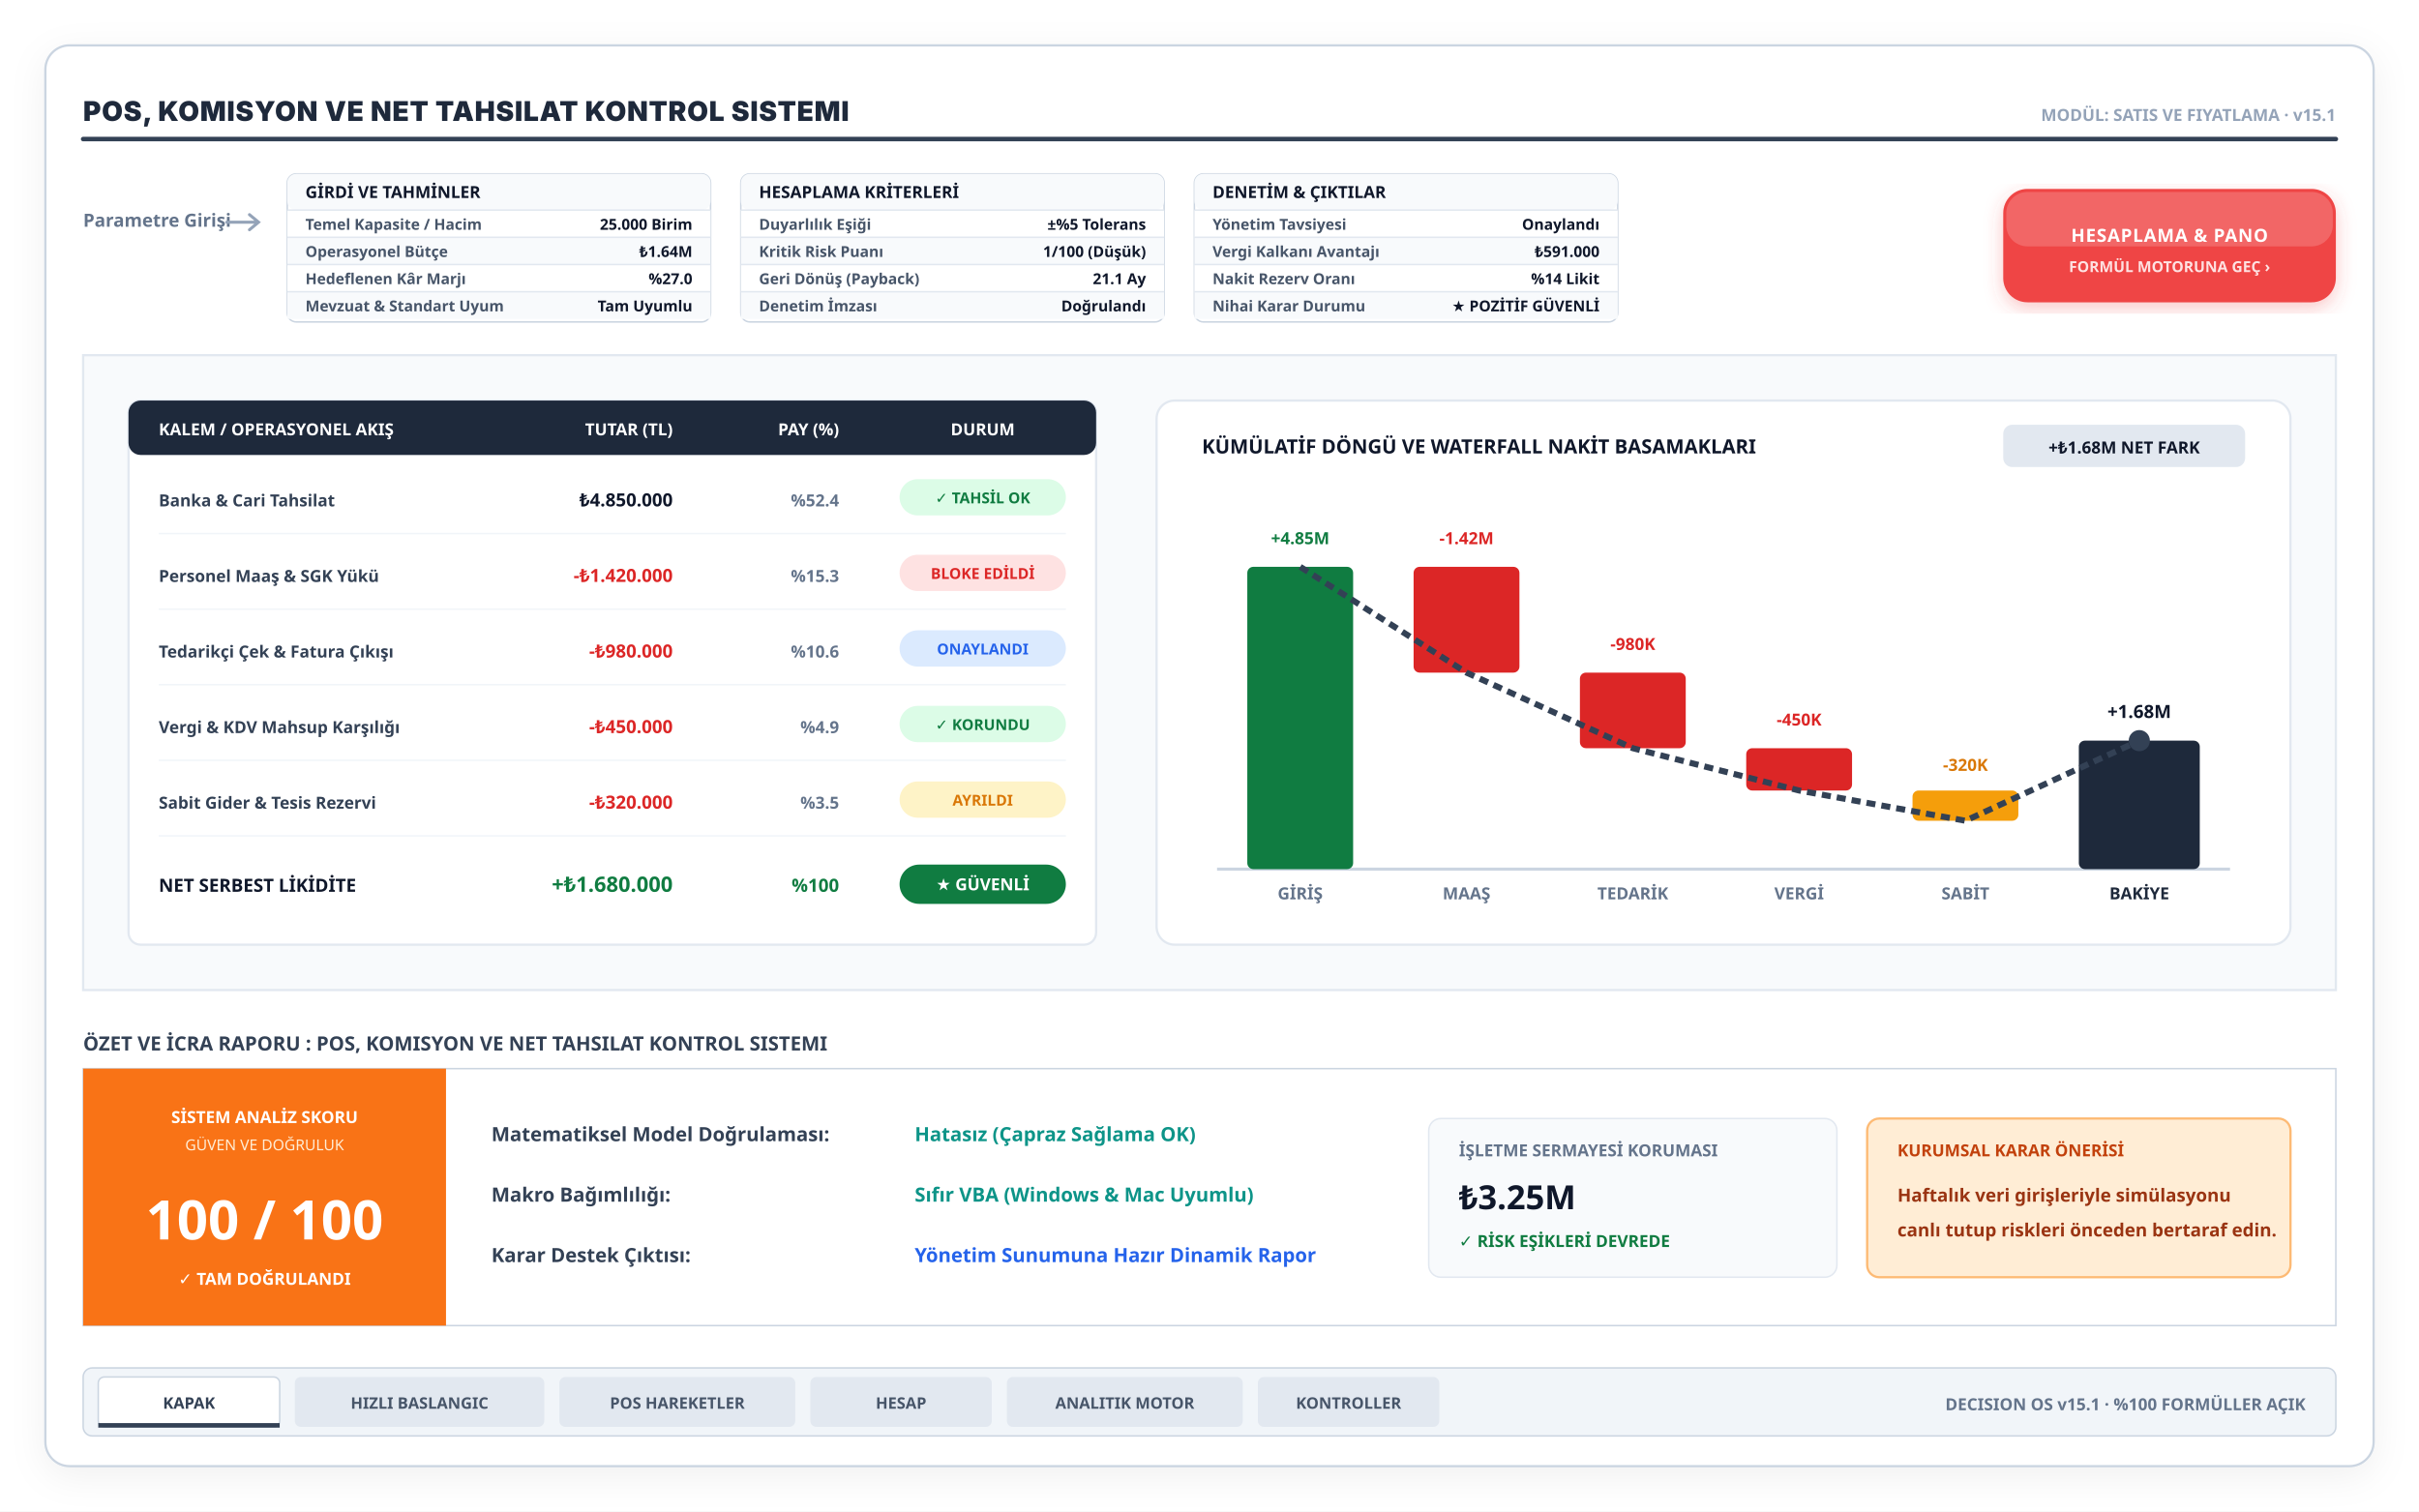
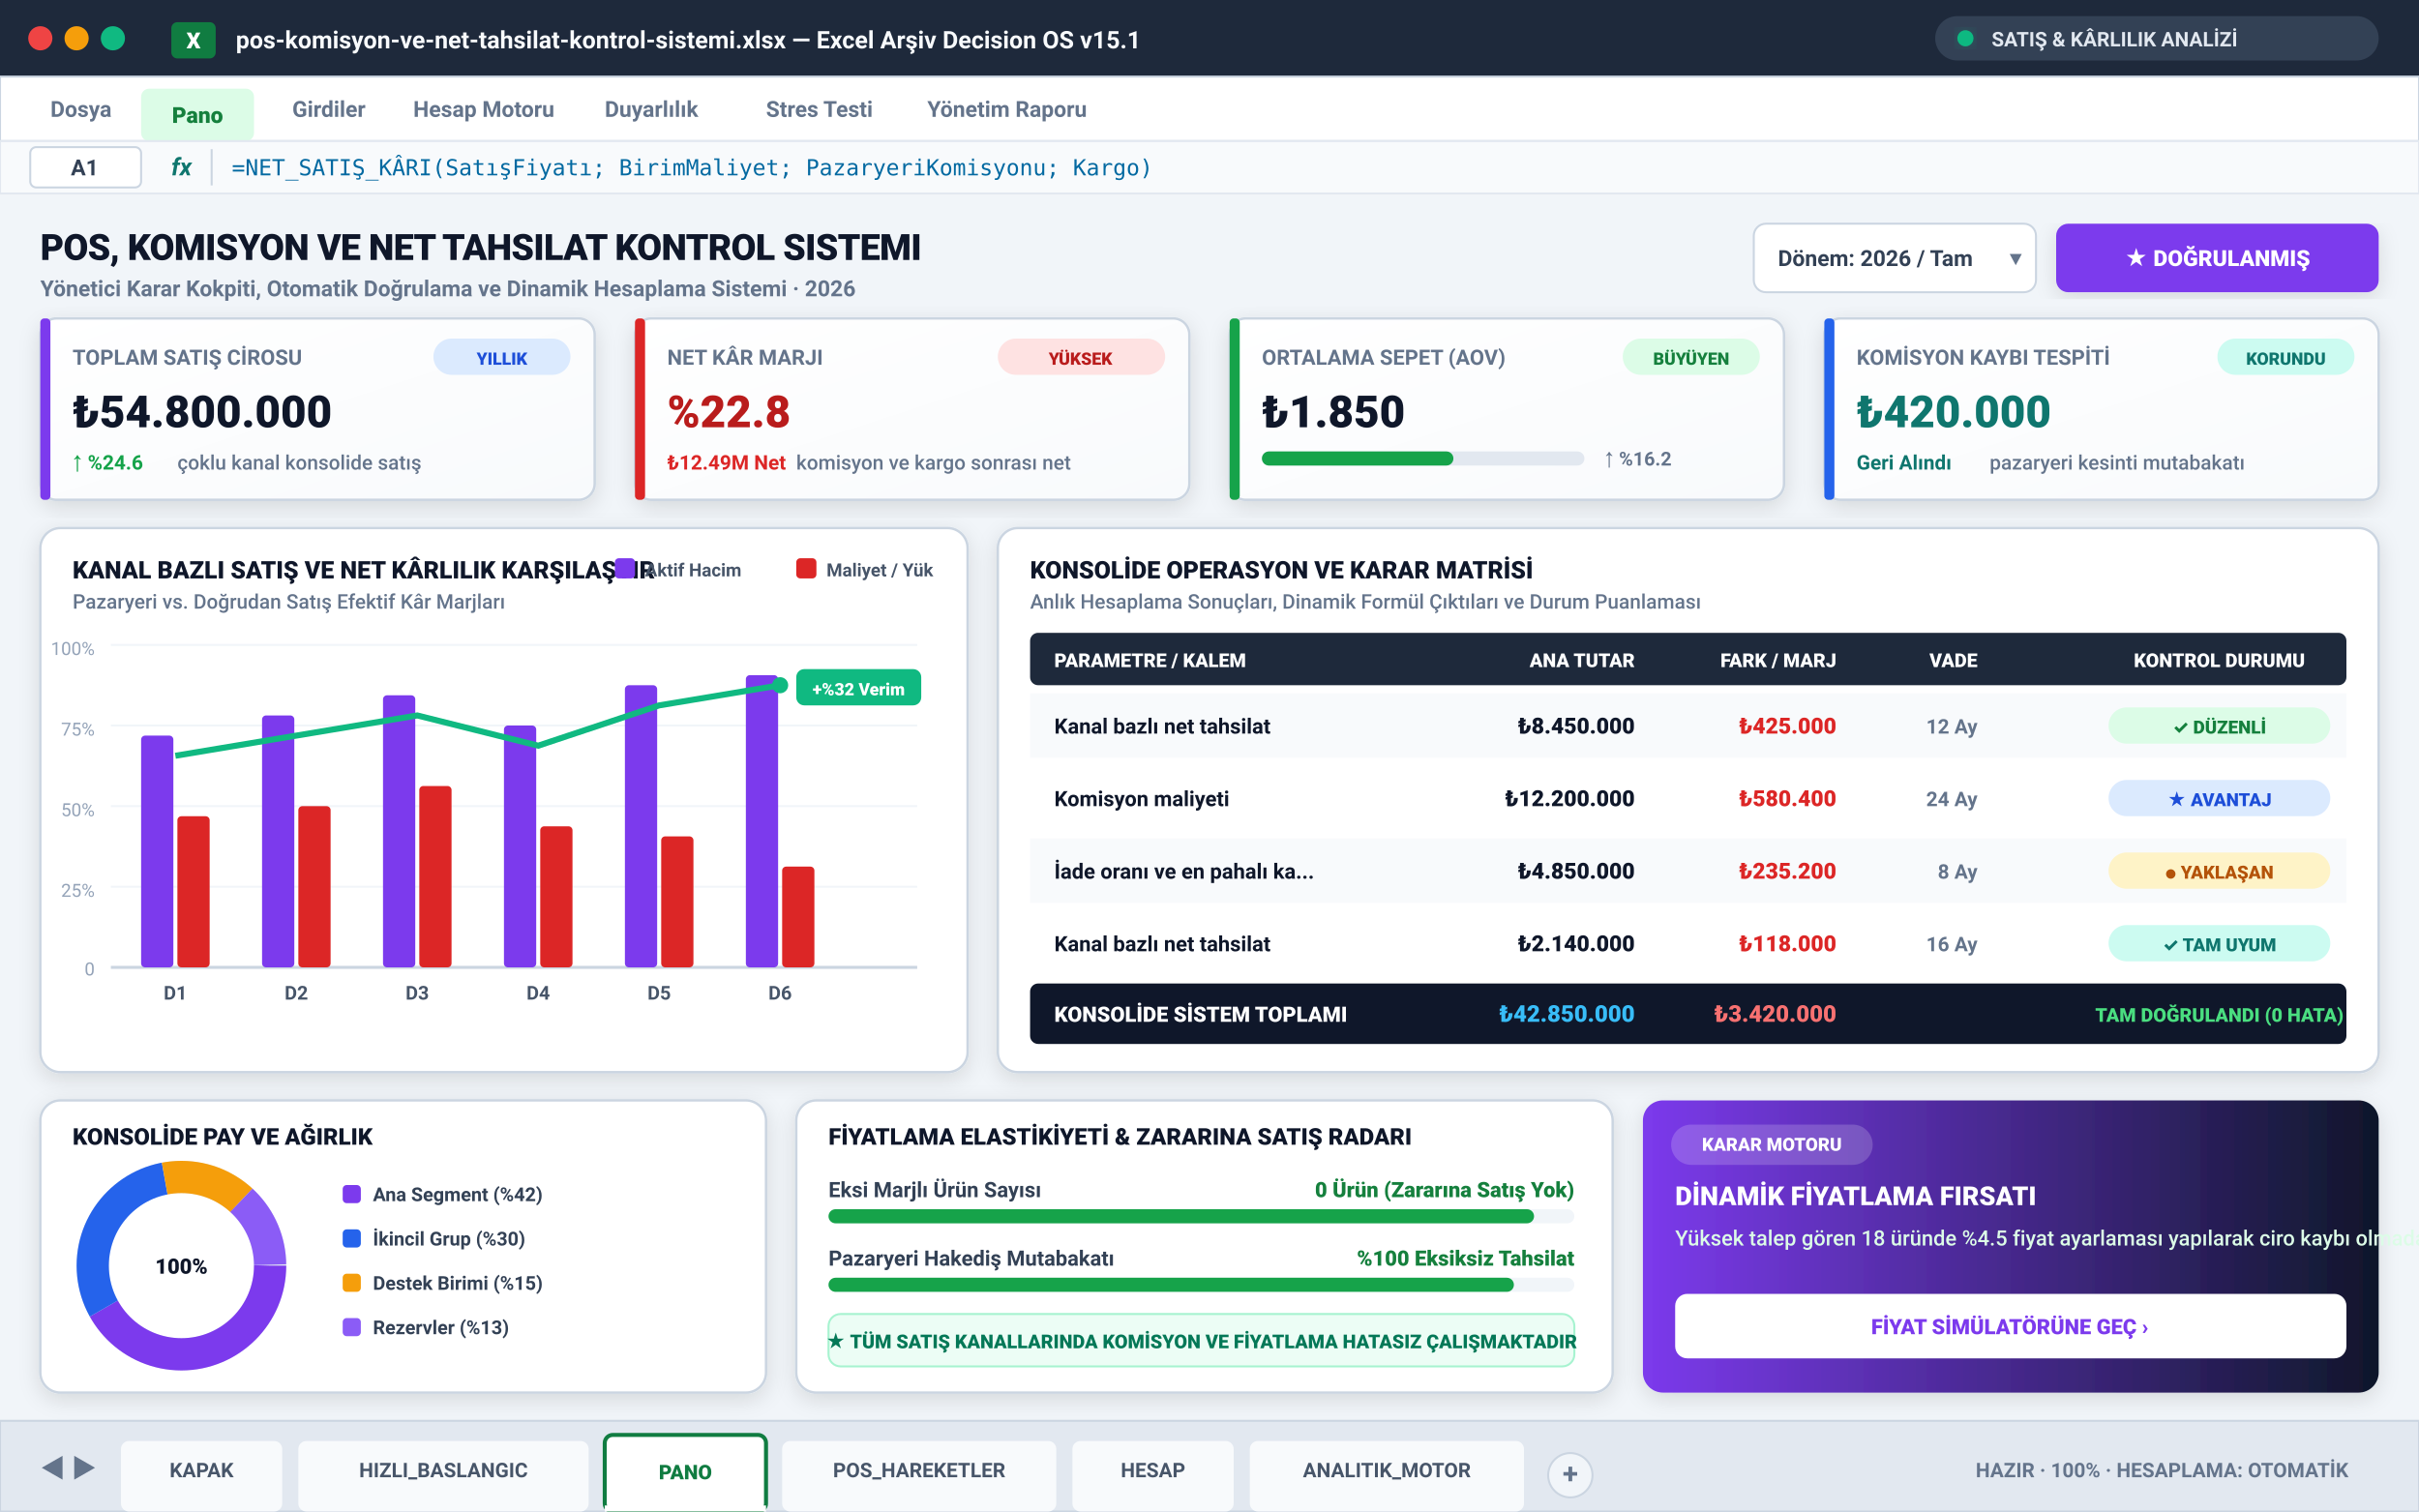
- <svg xmlns="http://www.w3.org/2000/svg" viewBox="0 0 1600 1000" width="100%" height="100%">
+ <svg xmlns="http://www.w3.org/2000/svg" viewBox="0 0 1200 750" width="1200" height="750" style="background:#0f172a; font-family:-apple-system,BlinkMacSystemFont,'Segoe UI',Roboto,Helvetica,Arial,sans-serif;">
  <defs>
-     <filter id="cardShadow" x="-5%" y="-5%" width="110%" height="110%">
-       <feDropShadow dx="0" dy="6" stdDeviation="12" flood-color="#0f172a" flood-opacity="0.06" />
+     <filter id="dropShadow" x="-10%" y="-10%" width="120%" height="120%">
+       <feDropShadow dx="0" dy="3" stdDeviation="5" flood-color="#000000" flood-opacity="0.12" />
    </filter>
-     <filter id="btnShadow" x="-10%" y="-10%" width="120%" height="120%">
-       <feDropShadow dx="0" dy="4" stdDeviation="6" flood-color="#ef4444" flood-opacity="0.3" />
+     <filter id="glowGreen" x="-20%" y="-20%" width="140%" height="140%">
+       <feDropShadow dx="0" dy="0" stdDeviation="4" flood-color="#10b981" flood-opacity="0.4" />
    </filter>
+     <linearGradient id="cardGrad1" x1="0" y1="0" x2="1" y2="1">
+       <stop offset="0%" stop-color="#ffffff" />
+       <stop offset="100%" stop-color="#f8fafc" />
+     </linearGradient>
+     <linearGradient id="heroRibbon" x1="0" y1="0" x2="1" y2="0">
+       <stop offset="0%" stop-color="#7c3aed" />
+       <stop offset="100%" stop-color="#0f172a" />
+     </linearGradient>
  </defs>
-   <rect width="1600" height="1000" fill="#ffffff" />
-   <rect x="30" y="30" width="1540" height="940" rx="16" fill="#ffffff" stroke="#cbd5e1" stroke-width="1.5" filter="url(#cardShadow)" />
-   <g transform="translate(55, 60)">
-     <text x="0" y="20" font-family="system-ui, -apple-system, sans-serif" font-size="18" font-weight="900" fill="#1e293b" letter-spacing="0.5">POS, KOMISYON VE NET TAHSILAT KONTROL SISTEMI</text>
-     <text x="1490" y="20" font-family="system-ui" font-size="11" font-weight="700" fill="#94a3b8" text-anchor="end">MODÜL: SATIS VE FIYATLAMA · v15.1</text>
-     <line x1="0" y1="32" x2="1490" y2="32" stroke="#334155" stroke-width="3" stroke-linecap="round" />
-   </g>
-   <g transform="translate(55, 115)">
-     <text x="0" y="35" font-family="system-ui, sans-serif" font-size="12" font-weight="700" fill="#64748b">Parametre Girişi</text>
-     <path d="M 95 32 L 115 32 M 110 27 L 116 32 L 110 37" stroke="#94a3b8" stroke-width="2" fill="none" stroke-linecap="round" />
-     <g transform="translate(135, 0)">
-       <rect width="280" height="98" rx="6" fill="#ffffff" stroke="#cbd5e1" stroke-width="1" />
-       <rect width="280" height="24" rx="6" fill="#f8fafc" />
-       <text x="12" y="16" font-family="system-ui" font-size="11" font-weight="800" fill="#0f172a">GİRDİ VE TAHMİNLER</text>
-       <rect x="0" y="24" width="280" height="18" fill="#ffffff" />
-       <line x1="0" y1="24" x2="280" y2="24" stroke="#e2e8f0" stroke-width="1" />
-       <text x="12" y="37" font-family="system-ui" font-size="10" font-weight="600" fill="#475569">Temel Kapasite / Hacim</text>
-       <text x="268" y="37" font-family="system-ui" font-size="10" font-weight="700" fill="#0f172a" text-anchor="end">25.000 Birim</text>
-       <rect x="0" y="42" width="280" height="18" fill="#f8fafc" />
-       <line x1="0" y1="42" x2="280" y2="42" stroke="#e2e8f0" stroke-width="1" />
-       <text x="12" y="55" font-family="system-ui" font-size="10" font-weight="600" fill="#475569">Operasyonel Bütçe</text>
-       <text x="268" y="55" font-family="system-ui" font-size="10" font-weight="700" fill="#0f172a" text-anchor="end">₺1.64M</text>
-       <rect x="0" y="60" width="280" height="18" fill="#ffffff" />
-       <line x1="0" y1="60" x2="280" y2="60" stroke="#e2e8f0" stroke-width="1" />
-       <text x="12" y="73" font-family="system-ui" font-size="10" font-weight="600" fill="#475569">Hedeflenen Kâr Marjı</text>
-       <text x="268" y="73" font-family="system-ui" font-size="10" font-weight="700" fill="#0f172a" text-anchor="end">%27.0</text>
-       <rect x="0" y="78" width="280" height="18" fill="#f8fafc" />
-       <line x1="0" y1="78" x2="280" y2="78" stroke="#e2e8f0" stroke-width="1" />
-       <text x="12" y="91" font-family="system-ui" font-size="10" font-weight="600" fill="#475569">Mevzuat &amp; Standart Uyum</text>
-       <text x="268" y="91" font-family="system-ui" font-size="10" font-weight="700" fill="#0f172a" text-anchor="end">Tam Uyumlu</text>
-     </g>
-     <g transform="translate(435, 0)">
-       <rect width="280" height="98" rx="6" fill="#ffffff" stroke="#cbd5e1" stroke-width="1" />
-       <rect width="280" height="24" rx="6" fill="#f8fafc" />
-       <text x="12" y="16" font-family="system-ui" font-size="11" font-weight="800" fill="#0f172a">HESAPLAMA KRİTERLERİ</text>
-       <rect x="0" y="24" width="280" height="18" fill="#ffffff" />
-       <line x1="0" y1="24" x2="280" y2="24" stroke="#e2e8f0" stroke-width="1" />
-       <text x="12" y="37" font-family="system-ui" font-size="10" font-weight="600" fill="#475569">Duyarlılık Eşiği</text>
-       <text x="268" y="37" font-family="system-ui" font-size="10" font-weight="700" fill="#0f172a" text-anchor="end">±%5 Tolerans</text>
-       <rect x="0" y="42" width="280" height="18" fill="#f8fafc" />
-       <line x1="0" y1="42" x2="280" y2="42" stroke="#e2e8f0" stroke-width="1" />
-       <text x="12" y="55" font-family="system-ui" font-size="10" font-weight="600" fill="#475569">Kritik Risk Puanı</text>
-       <text x="268" y="55" font-family="system-ui" font-size="10" font-weight="700" fill="#0f172a" text-anchor="end">1/100 (Düşük)</text>
-       <rect x="0" y="60" width="280" height="18" fill="#ffffff" />
-       <line x1="0" y1="60" x2="280" y2="60" stroke="#e2e8f0" stroke-width="1" />
-       <text x="12" y="73" font-family="system-ui" font-size="10" font-weight="600" fill="#475569">Geri Dönüş (Payback)</text>
-       <text x="268" y="73" font-family="system-ui" font-size="10" font-weight="700" fill="#0f172a" text-anchor="end">21.1 Ay</text>
-       <rect x="0" y="78" width="280" height="18" fill="#f8fafc" />
-       <line x1="0" y1="78" x2="280" y2="78" stroke="#e2e8f0" stroke-width="1" />
-       <text x="12" y="91" font-family="system-ui" font-size="10" font-weight="600" fill="#475569">Denetim İmzası</text>
-       <text x="268" y="91" font-family="system-ui" font-size="10" font-weight="700" fill="#0f172a" text-anchor="end">Doğrulandı</text>
-     </g>
-     <g transform="translate(735, 0)">
-       <rect width="280" height="98" rx="6" fill="#ffffff" stroke="#cbd5e1" stroke-width="1" />
-       <rect width="280" height="24" rx="6" fill="#f8fafc" />
-       <text x="12" y="16" font-family="system-ui" font-size="11" font-weight="800" fill="#0f172a">DENETİM &amp; ÇIKTILAR</text>
-       <rect x="0" y="24" width="280" height="18" fill="#ffffff" />
-       <line x1="0" y1="24" x2="280" y2="24" stroke="#e2e8f0" stroke-width="1" />
-       <text x="12" y="37" font-family="system-ui" font-size="10" font-weight="600" fill="#475569">Yönetim Tavsiyesi</text>
-       <text x="268" y="37" font-family="system-ui" font-size="10" font-weight="700" fill="#0f172a" text-anchor="end">Onaylandı</text>
-       <rect x="0" y="42" width="280" height="18" fill="#f8fafc" />
-       <line x1="0" y1="42" x2="280" y2="42" stroke="#e2e8f0" stroke-width="1" />
-       <text x="12" y="55" font-family="system-ui" font-size="10" font-weight="600" fill="#475569">Vergi Kalkanı Avantajı</text>
-       <text x="268" y="55" font-family="system-ui" font-size="10" font-weight="700" fill="#0f172a" text-anchor="end">₺591.000</text>
-       <rect x="0" y="60" width="280" height="18" fill="#ffffff" />
-       <line x1="0" y1="60" x2="280" y2="60" stroke="#e2e8f0" stroke-width="1" />
-       <text x="12" y="73" font-family="system-ui" font-size="10" font-weight="600" fill="#475569">Nakit Rezerv Oranı</text>
-       <text x="268" y="73" font-family="system-ui" font-size="10" font-weight="700" fill="#0f172a" text-anchor="end">%14 Likit</text>
-       <rect x="0" y="78" width="280" height="18" fill="#f8fafc" />
-       <line x1="0" y1="78" x2="280" y2="78" stroke="#e2e8f0" stroke-width="1" />
-       <text x="12" y="91" font-family="system-ui" font-size="10" font-weight="600" fill="#475569">Nihai Karar Durumu</text>
-       <text x="268" y="91" font-family="system-ui" font-size="10" font-weight="700" fill="#0f172a" text-anchor="end">★ POZİTİF GÜVENLİ</text>
-     </g>
-     <g transform="translate(1270, 10)" filter="url(#btnShadow)">
-       <rect width="220" height="75" rx="16" fill="#ef4444" />
-       <rect x="2" y="2" width="216" height="36" rx="14" fill="#ffffff" fill-opacity="0.18" />
-       <text x="110" y="35" font-family="system-ui, sans-serif" font-size="12" font-weight="900" fill="#ffffff" text-anchor="middle" letter-spacing="0.5">HESAPLAMA &amp; PANO</text>
-       <text x="110" y="55" font-family="system-ui, sans-serif" font-size="10" font-weight="700" fill="#fee2e2" text-anchor="middle">FORMÜL MOTORUNA GEÇ ›</text>
-     </g>
-   </g>
-   <g transform="translate(55, 235)">
-     <rect width="1490" height="420" fill="#f8fafc" stroke="#e2e8f0" stroke-width="1.5" />
-     <g transform="translate(30, 30)">
-       <rect width="640" height="360" rx="8" fill="#ffffff" stroke="#e2e8f0" stroke-width="1.5" />
-       <rect width="640" height="36" rx="8" fill="#1e293b" />
-       <text x="20" y="23" font-family="system-ui" font-size="11" font-weight="800" fill="#ffffff">KALEM / OPERASYONEL AKIŞ</text>
-       <text x="360" y="23" font-family="system-ui" font-size="11" font-weight="800" fill="#ffffff" text-anchor="end">TUTAR (TL)</text>
-       <text x="470" y="23" font-family="system-ui" font-size="11" font-weight="800" fill="#ffffff" text-anchor="end">PAY (%)</text>
-       <text x="565" y="23" font-family="system-ui" font-size="11" font-weight="800" fill="#ffffff" text-anchor="middle">DURUM</text>
-       <text x="20" y="70" font-family="system-ui" font-size="11" font-weight="700" fill="#334155">Banka &amp; Cari Tahsilat</text>
-       <text x="360" y="70" font-family="system-ui" font-size="12" font-weight="800" fill="#0f172a" text-anchor="end">₺4.850.000</text>
-       <text x="470" y="70" font-family="system-ui" font-size="11" font-weight="600" fill="#64748b" text-anchor="end">%52.4</text>
-       <rect x="510" y="52" width="110" height="24" rx="12" fill="#dcfce7" />
-       <text x="565" y="68" font-family="system-ui" font-size="10" font-weight="800" fill="#107c41" text-anchor="middle">✓ TAHSİL OK</text>
-       <line x1="20" y1="88" x2="620" y2="88" stroke="#f1f5f9" stroke-width="1" />
-       <text x="20" y="120" font-family="system-ui" font-size="11" font-weight="700" fill="#334155">Personel Maaş &amp; SGK Yükü</text>
-       <text x="360" y="120" font-family="system-ui" font-size="12" font-weight="800" fill="#dc2626" text-anchor="end">-₺1.420.000</text>
-       <text x="470" y="120" font-family="system-ui" font-size="11" font-weight="600" fill="#64748b" text-anchor="end">%15.3</text>
-       <rect x="510" y="102" width="110" height="24" rx="12" fill="#fee2e2" />
-       <text x="565" y="118" font-family="system-ui" font-size="10" font-weight="800" fill="#dc2626" text-anchor="middle">BLOKE EDİLDİ</text>
-       <line x1="20" y1="138" x2="620" y2="138" stroke="#f1f5f9" stroke-width="1" />
-       <text x="20" y="170" font-family="system-ui" font-size="11" font-weight="700" fill="#334155">Tedarikçi Çek &amp; Fatura Çıkışı</text>
-       <text x="360" y="170" font-family="system-ui" font-size="12" font-weight="800" fill="#dc2626" text-anchor="end">-₺980.000</text>
-       <text x="470" y="170" font-family="system-ui" font-size="11" font-weight="600" fill="#64748b" text-anchor="end">%10.6</text>
-       <rect x="510" y="152" width="110" height="24" rx="12" fill="#dbeafe" />
-       <text x="565" y="168" font-family="system-ui" font-size="10" font-weight="800" fill="#2563eb" text-anchor="middle">ONAYLANDI</text>
-       <line x1="20" y1="188" x2="620" y2="188" stroke="#f1f5f9" stroke-width="1" />
-       <text x="20" y="220" font-family="system-ui" font-size="11" font-weight="700" fill="#334155">Vergi &amp; KDV Mahsup Karşılığı</text>
-       <text x="360" y="220" font-family="system-ui" font-size="12" font-weight="800" fill="#dc2626" text-anchor="end">-₺450.000</text>
-       <text x="470" y="220" font-family="system-ui" font-size="11" font-weight="600" fill="#64748b" text-anchor="end">%4.9</text>
-       <rect x="510" y="202" width="110" height="24" rx="12" fill="#dcfce7" />
-       <text x="565" y="218" font-family="system-ui" font-size="10" font-weight="800" fill="#107c41" text-anchor="middle">✓ KORUNDU</text>
-       <line x1="20" y1="238" x2="620" y2="238" stroke="#f1f5f9" stroke-width="1" />
-       <text x="20" y="270" font-family="system-ui" font-size="11" font-weight="700" fill="#334155">Sabit Gider &amp; Tesis Rezervi</text>
-       <text x="360" y="270" font-family="system-ui" font-size="12" font-weight="800" fill="#dc2626" text-anchor="end">-₺320.000</text>
-       <text x="470" y="270" font-family="system-ui" font-size="11" font-weight="600" fill="#64748b" text-anchor="end">%3.5</text>
-       <rect x="510" y="252" width="110" height="24" rx="12" fill="#fef3c7" />
-       <text x="565" y="268" font-family="system-ui" font-size="10" font-weight="800" fill="#d97706" text-anchor="middle">AYRILDI</text>
-       <line x1="20" y1="288" x2="620" y2="288" stroke="#f1f5f9" stroke-width="1" />
-       <text x="20" y="325" font-family="system-ui" font-size="12" font-weight="900" fill="#0f172a">NET SERBEST LİKİDİTE</text>
-       <text x="360" y="325" font-family="system-ui" font-size="14" font-weight="900" fill="#107c41" text-anchor="end">+₺1.680.000</text>
-       <text x="470" y="325" font-family="system-ui" font-size="12" font-weight="800" fill="#107c41" text-anchor="end">%100</text>
-       <rect x="510" y="307" width="110" height="26" rx="13" fill="#107c41" />
-       <text x="565" y="324" font-family="system-ui" font-size="11" font-weight="900" fill="#ffffff" text-anchor="middle">★ GÜVENLİ</text>
-     </g>
-     <g transform="translate(710, 30)">
-       <rect width="750" height="360" rx="12" fill="#ffffff" stroke="#e2e8f0" stroke-width="1.5" />
-       <text x="30" y="35" font-family="system-ui" font-size="13" font-weight="800" fill="#0f172a">KÜMÜLATİF DÖNGÜ VE WATERFALL NAKİT BASAMAKLARI</text>
-       <rect x="560" y="16" width="160" height="28" rx="6" fill="#e2e8f0" />
-       <text x="640" y="35" font-family="system-ui" font-size="11" font-weight="800" fill="#0f172a" text-anchor="middle">+₺1.68M NET FARK</text>
-       <line x1="40" y1="310" x2="710" y2="310" stroke="#cbd5e1" stroke-width="2" />
-       <rect x="60" y="110" width="70" height="200" rx="4" fill="#107c41" />
-       <text x="95" y="95" font-family="system-ui" font-size="11" font-weight="800" fill="#107c41" text-anchor="middle">+4.85M</text>
-       <text x="95" y="330" font-family="system-ui" font-size="11" font-weight="700" fill="#64748b" text-anchor="middle">GİRİŞ</text>
-       <rect x="170" y="110" width="70" height="70" rx="4" fill="#dc2626" />
-       <text x="205" y="95" font-family="system-ui" font-size="11" font-weight="800" fill="#dc2626" text-anchor="middle">-1.42M</text>
-       <text x="205" y="330" font-family="system-ui" font-size="11" font-weight="700" fill="#64748b" text-anchor="middle">MAAŞ</text>
-       <rect x="280" y="180" width="70" height="50" rx="4" fill="#dc2626" />
-       <text x="315" y="165" font-family="system-ui" font-size="11" font-weight="800" fill="#dc2626" text-anchor="middle">-980K</text>
-       <text x="315" y="330" font-family="system-ui" font-size="11" font-weight="700" fill="#64748b" text-anchor="middle">TEDARİK</text>
-       <rect x="390" y="230" width="70" height="28" rx="4" fill="#dc2626" />
-       <text x="425" y="215" font-family="system-ui" font-size="11" font-weight="800" fill="#dc2626" text-anchor="middle">-450K</text>
-       <text x="425" y="330" font-family="system-ui" font-size="11" font-weight="700" fill="#64748b" text-anchor="middle">VERGİ</text>
-       <rect x="500" y="258" width="70" height="20" rx="4" fill="#f59e0b" />
-       <text x="535" y="245" font-family="system-ui" font-size="11" font-weight="800" fill="#d97706" text-anchor="middle">-320K</text>
-       <text x="535" y="330" font-family="system-ui" font-size="11" font-weight="700" fill="#64748b" text-anchor="middle">SABİT</text>
-       <rect x="610" y="225" width="80" height="85" rx="4" fill="#1e293b" />
-       <text x="650" y="210" font-family="system-ui" font-size="12" font-weight="900" fill="#0f172a" text-anchor="middle">+1.68M</text>
-       <text x="650" y="330" font-family="system-ui" font-size="11" font-weight="800" fill="#1e293b" text-anchor="middle">BAKİYE</text>
-       <path d="M 95 110 L 205 180 L 315 230 L 425 258 L 535 278 L 650 225" fill="none" stroke="#334155" stroke-width="4" stroke-dasharray="6 4" />
-       <circle cx="650" cy="225" r="7" fill="#334155" />
-     </g>
-   </g>
-   <g transform="translate(55, 675)">
-     <text x="0" y="20" font-family="system-ui" font-size="13" font-weight="800" fill="#334155">ÖZET VE İCRA RAPORU : POS, KOMISYON VE NET TAHSILAT KONTROL SISTEMI</text>
-     <rect x="0" y="32" width="1490" height="170" fill="#ffffff" stroke="#cbd5e1" stroke-width="1" />
-     <rect x="0" y="32" width="240" height="170" fill="#f97316" />
-     <text x="120" y="68" font-family="system-ui" font-size="11" font-weight="800" fill="#ffffff" text-anchor="middle">SİSTEM ANALİZ SKORU</text>
-     <text x="120" y="86" font-family="system-ui" font-size="10" fill="#ffedd5" text-anchor="middle">GÜVEN VE DOĞRULUK</text>
-     <text x="120" y="145" font-family="system-ui" font-size="36" font-weight="900" fill="#ffffff" text-anchor="middle">100 / 100</text>
-     <text x="120" y="175" font-family="system-ui" font-size="11" font-weight="700" fill="#ffffff" text-anchor="middle">✓ TAM DOĞRULANDI</text>
-     <g transform="translate(270, 55)">
-       <text x="0" y="25" font-family="system-ui" font-size="13" font-weight="700" fill="#334155">Matematiksel Model Doğrulaması:</text>
-       <text x="280" y="25" font-family="system-ui" font-size="13" font-weight="800" fill="#0d9488">Hatasız (Çapraz Sağlama OK)</text>
-       <text x="0" y="65" font-family="system-ui" font-size="13" font-weight="700" fill="#334155">Makro Bağımlılığı:</text>
-       <text x="280" y="65" font-family="system-ui" font-size="13" font-weight="800" fill="#0d9488">Sıfır VBA (Windows &amp; Mac Uyumlu)</text>
-       <text x="0" y="105" font-family="system-ui" font-size="13" font-weight="700" fill="#334155">Karar Destek Çıktısı:</text>
-       <text x="280" y="105" font-family="system-ui" font-size="13" font-weight="800" fill="#2563eb">Yönetim Sunumuna Hazır Dinamik Rapor</text>
-       <rect x="620" y="10" width="270" height="105" rx="8" fill="#f8fafc" stroke="#e2e8f0" stroke-width="1" />
-       <text x="640" y="35" font-family="system-ui" font-size="11" font-weight="700" fill="#64748b">İŞLETME SERMAYESİ KORUMASI</text>
-       <text x="640" y="70" font-family="system-ui" font-size="22" font-weight="900" fill="#0f172a">₺3.25M</text>
-       <text x="640" y="95" font-family="system-ui" font-size="11" font-weight="800" fill="#107c41">✓ RİSK EŞİKLERİ DEVREDE</text>
-       <rect x="910" y="10" width="280" height="105" rx="8" fill="#ffedd5" stroke="#fdba74" stroke-width="1.5" />
-       <text x="930" y="35" font-family="system-ui" font-size="11" font-weight="800" fill="#c2410c">KURUMSAL KARAR ÖNERİSİ</text>
-       <text x="930" y="65" font-family="system-ui" font-size="12" font-weight="800" fill="#9a3412">Haftalık veri girişleriyle simülasyonu</text>
-       <text x="930" y="88" font-family="system-ui" font-size="12" font-weight="800" fill="#9a3412">canlı tutup riskleri önceden bertaraf edin.</text>
-     </g>
-   </g>
-   <g transform="translate(55, 905)">
-     <rect width="1490" height="45" rx="6" fill="#f1f5f9" stroke="#cbd5e1" stroke-width="1" />
-     <rect x="10" y="6" width="120" height="33" rx="4" fill="#ffffff" stroke="#cbd5e1" stroke-width="1" />
-     <line x1="10" y1="38" x2="130" y2="38" stroke="#334155" stroke-width="3" />
-     <text x="70" y="27" font-family="system-ui" font-size="10.5" font-weight="800" fill="#334155" text-anchor="middle">KAPAK</text>
-     <rect x="140" y="6" width="165" height="33" rx="4" fill="#e2e8f0" />
-     <text x="222.5" y="27" font-family="system-ui" font-size="10.5" font-weight="700" fill="#475569" text-anchor="middle">HIZLI BASLANGIC</text>
-     <rect x="315" y="6" width="156" height="33" rx="4" fill="#e2e8f0" />
-     <text x="393" y="27" font-family="system-ui" font-size="10.5" font-weight="700" fill="#475569" text-anchor="middle">POS HAREKETLER</text>
-     <rect x="481" y="6" width="120" height="33" rx="4" fill="#e2e8f0" />
-     <text x="541" y="27" font-family="system-ui" font-size="10.5" font-weight="700" fill="#475569" text-anchor="middle">HESAP</text>
-     <rect x="611" y="6" width="156" height="33" rx="4" fill="#e2e8f0" />
-     <text x="689" y="27" font-family="system-ui" font-size="10.5" font-weight="700" fill="#475569" text-anchor="middle">ANALITIK MOTOR</text>
-     <rect x="777" y="6" width="120" height="33" rx="4" fill="#e2e8f0" />
-     <text x="837" y="27" font-family="system-ui" font-size="10.5" font-weight="700" fill="#475569" text-anchor="middle">KONTROLLER</text>
-     <text x="1470" y="28" font-family="system-ui" font-size="11" font-weight="800" fill="#64748b" text-anchor="end">DECISION OS v15.1 · %100 FORMÜLLER AÇIK</text>
+   <rect width="1200" height="750" fill="#f1f5f9" />
+   <rect width="1200" height="38" fill="#1e293b" />
+   <circle cx="20" cy="19" r="6" fill="#ef4444" />
+   <circle cx="38" cy="19" r="6" fill="#f59e0b" />
+   <circle cx="56" cy="19" r="6" fill="#10b981" />
+   <g transform="translate(85, 11)">
+     <rect width="22" height="18" rx="3" fill="#107c41" />
+     <text x="11" y="13" font-size="11" font-weight="900" fill="#ffffff" text-anchor="middle">X</text>
+     <text x="32" y="13" font-size="12" font-weight="600" fill="#f8fafc">pos-komisyon-ve-net-tahsilat-kontrol-sistemi.xlsx — Excel Arşiv Decision OS v15.1</text>
+   </g>
+   <rect x="960" y="8" width="220" height="22" rx="11" fill="#334155" />
+   <circle cx="975" cy="19" r="4" fill="#10b981" filter="url(#glowGreen)" />
+   <text x="988" y="23" font-size="10" font-weight="700" fill="#e2e8f0">SATIŞ &amp; KÂRLILIK ANALİZİ</text>
+   <rect y="38" width="1200" height="32" fill="#ffffff" stroke="#cbd5e1" stroke-width="1" />
+   <text x="25" y="58" font-size="11" font-weight="600" fill="#64748b">Dosya</text>
+   <rect x="70" y="44" width="56" height="26" rx="4" fill="#dcfce7" />
+   <text x="98" y="61" font-size="11" font-weight="800" fill="#15803d" text-anchor="middle">Pano</text>
+   <text x="145" y="58" font-size="11" font-weight="600" fill="#64748b">Girdiler</text>
+   <text x="205" y="58" font-size="11" font-weight="600" fill="#64748b">Hesap Motoru</text>
+   <text x="300" y="58" font-size="11" font-weight="600" fill="#64748b">Duyarlılık</text>
+   <text x="380" y="58" font-size="11" font-weight="600" fill="#64748b">Stres Testi</text>
+   <text x="460" y="58" font-size="11" font-weight="600" fill="#64748b">Yönetim Raporu</text>
+   <rect y="70" width="1200" height="26" fill="#f8fafc" stroke="#e2e8f0" stroke-width="1" />
+   <rect x="15" y="73" width="55" height="20" rx="3" fill="#ffffff" stroke="#cbd5e1" stroke-width="1" />
+   <text x="42" y="87" font-size="11" font-weight="700" fill="#334155" text-anchor="middle">A1</text>
+   <text x="85" y="87" font-size="12" font-style="italic" font-weight="700" fill="#0f766e">fx</text>
+   <line x1="105" y1="74" x2="105" y2="92" stroke="#cbd5e1" stroke-width="1" />
+   <text x="115" y="87" font-size="11" font-family="'JetBrains Mono',monospace" fill="#0369a1">=NET_SATIŞ_KÂRI(SatışFiyatı; BirimMaliyet; PazaryeriKomisyonu; Kargo)</text>
+   <g transform="translate(20, 105)">
+     <text x="0" y="24" font-size="18" font-weight="900" fill="#0f172a" letter-spacing="-0.3">POS, KOMISYON VE NET TAHSILAT KONTROL SISTEMI</text>
+     <text x="0" y="42" font-size="11" font-weight="600" fill="#64748b">Yönetici Karar Kokpiti, Otomatik Doğrulama ve Dinamik Hesaplama Sistemi · 2026</text>
+     <rect x="850" y="6" width="140" height="34" rx="6" fill="#ffffff" stroke="#cbd5e1" stroke-width="1" />
+     <text x="862" y="27" font-size="11" font-weight="700" fill="#334155">Dönem: 2026 / Tam</text>
+     <text x="975" y="27" font-size="10" fill="#64748b">▼</text>
+     <rect x="1000" y="6" width="160" height="34" rx="6" fill="#7c3aed" filter="url(#dropShadow)" />
+     <text x="1080" y="27" font-size="11" font-weight="800" fill="#ffffff" text-anchor="middle">★ DOĞRULANMIŞ</text>
+   </g>
+   <g transform="translate(20, 158)">
+     <g transform="translate(0, 0)">
+       <rect width="275" height="90" rx="8" fill="url(#cardGrad1)" stroke="#cbd5e1" stroke-width="1.2" filter="url(#dropShadow)" />
+       <rect x="0" y="0" width="5" height="90" rx="2" fill="#7c3aed" />
+       <text x="16" y="23" font-size="10.5" font-weight="700" fill="#64748b">TOPLAM SATIŞ CİROSU</text>
+       <rect x="195" y="10" width="68" height="18" rx="9" fill="#dbeafe" />
+       <text x="229" y="23" font-size="8.5" font-weight="800" fill="#1d4ed8" text-anchor="middle">YILLIK</text>
+       <text x="16" y="54" font-size="22" font-weight="900" fill="#0f172a">₺54.800.000</text>
+       <text x="16" y="75" font-size="10" font-weight="700" fill="#16a34a">↑ %24.6</text>
+       <text x="68" y="75" font-size="10" font-weight="500" fill="#64748b">çoklu kanal konsolide satış</text>
+     </g>
+     <g transform="translate(295, 0)">
+       <rect width="275" height="90" rx="8" fill="url(#cardGrad1)" stroke="#cbd5e1" stroke-width="1.2" filter="url(#dropShadow)" />
+       <rect x="0" y="0" width="5" height="90" rx="2" fill="#dc2626" />
+       <text x="16" y="23" font-size="10.5" font-weight="700" fill="#64748b">NET KÂR MARJI</text>
+       <rect x="180" y="10" width="83" height="18" rx="9" fill="#fee2e2" />
+       <text x="221" y="23" font-size="8.5" font-weight="800" fill="#b91c1c" text-anchor="middle">YÜKSEK</text>
+       <text x="16" y="54" font-size="22" font-weight="900" fill="#b91c1c">%22.8</text>
+       <text x="16" y="75" font-size="10" font-weight="700" fill="#dc2626">₺12.49M Net</text>
+       <text x="80" y="75" font-size="10" font-weight="500" fill="#64748b">komisyon ve kargo sonrası net</text>
+     </g>
+     <g transform="translate(590, 0)">
+       <rect width="275" height="90" rx="8" fill="url(#cardGrad1)" stroke="#cbd5e1" stroke-width="1.2" filter="url(#dropShadow)" />
+       <rect x="0" y="0" width="5" height="90" rx="2" fill="#16a34a" />
+       <text x="16" y="23" font-size="10.5" font-weight="700" fill="#64748b">ORTALAMA SEPET (AOV)</text>
+       <rect x="195" y="10" width="68" height="18" rx="9" fill="#dcfce7" />
+       <text x="229" y="23" font-size="8.5" font-weight="800" fill="#15803d" text-anchor="middle">BÜYÜYEN</text>
+       <text x="16" y="54" font-size="22" font-weight="900" fill="#0f172a">₺1.850</text>
+       <rect x="16" y="66" width="160" height="7" rx="3.5" fill="#e2e8f0" />
+       <rect x="16" y="66" width="95" height="7" rx="3.5" fill="#16a34a" />
+       <text x="186" y="73" font-size="9.5" font-weight="700" fill="#64748b">↑ %16.2</text>
+     </g>
+     <g transform="translate(885, 0)">
+       <rect width="275" height="90" rx="8" fill="url(#cardGrad1)" stroke="#cbd5e1" stroke-width="1.2" filter="url(#dropShadow)" />
+       <rect x="0" y="0" width="5" height="90" rx="2" fill="#2563eb" />
+       <text x="16" y="23" font-size="10.5" font-weight="700" fill="#64748b">KOMİSYON KAYBI TESPİTİ</text>
+       <rect x="195" y="10" width="68" height="18" rx="9" fill="#ccfbf1" />
+       <text x="229" y="23" font-size="8.5" font-weight="800" fill="#0f766e" text-anchor="middle">KORUNDU</text>
+       <text x="16" y="54" font-size="22" font-weight="900" fill="#0f766e">₺420.000</text>
+       <text x="16" y="75" font-size="10" font-weight="700" fill="#0f766e">Geri Alındı</text>
+       <text x="82" y="75" font-size="10" font-weight="500" fill="#64748b">pazaryeri kesinti mutabakatı</text>
+     </g>
+   </g>
+   <g transform="translate(20, 262)">
+     <g transform="translate(0, 0)">
+       <rect width="460" height="270" rx="10" fill="#ffffff" stroke="#cbd5e1" stroke-width="1.2" filter="url(#dropShadow)" />
+       <text x="16" y="25" font-size="12" font-weight="800" fill="#0f172a">KANAL BAZLI SATIŞ VE NET KÂRLILIK KARŞILAŞTIR</text>
+       <text x="16" y="40" font-size="10" font-weight="500" fill="#64748b">Pazaryeri vs. Doğrudan Satış Efektif Kâr Marjları</text>
+       <rect x="285" y="15" width="10" height="10" rx="2" fill="#7c3aed" />
+       <text x="300" y="24" font-size="9" font-weight="600" fill="#475569">Aktif Hacim</text>
+       <rect x="375" y="15" width="10" height="10" rx="2" fill="#dc2626" />
+       <text x="390" y="24" font-size="9" font-weight="600" fill="#475569">Maliyet / Yük</text>
+       <g transform="translate(35, 58)">
+         <line x1="0" y1="0" x2="400" y2="0" stroke="#f1f5f9" stroke-width="1" />
+         <line x1="0" y1="40" x2="400" y2="40" stroke="#f1f5f9" stroke-width="1" />
+         <line x1="0" y1="80" x2="400" y2="80" stroke="#f1f5f9" stroke-width="1" />
+         <line x1="0" y1="120" x2="400" y2="120" stroke="#f1f5f9" stroke-width="1" />
+         <line x1="0" y1="160" x2="400" y2="160" stroke="#cbd5e1" stroke-width="1.5" />
+         <text x="-8" y="5" font-size="9" fill="#94a3b8" text-anchor="end">100%</text>
+         <text x="-8" y="45" font-size="9" fill="#94a3b8" text-anchor="end">75%</text>
+         <text x="-8" y="85" font-size="9" fill="#94a3b8" text-anchor="end">50%</text>
+         <text x="-8" y="125" font-size="9" fill="#94a3b8" text-anchor="end">25%</text>
+         <text x="-8" y="164" font-size="9" fill="#94a3b8" text-anchor="end">0</text>
+         <rect x="15" y="45" width="16" height="115" rx="2" fill="#7c3aed" />
+         <rect x="33" y="85" width="16" height="75" rx="2" fill="#dc2626" />
+         <text x="32" y="176" font-size="9.5" font-weight="700" fill="#475569" text-anchor="middle">D1</text>
+         <rect x="75" y="35" width="16" height="125" rx="2" fill="#7c3aed" />
+         <rect x="93" y="80" width="16" height="80" rx="2" fill="#dc2626" />
+         <text x="92" y="176" font-size="9.5" font-weight="700" fill="#475569" text-anchor="middle">D2</text>
+         <rect x="135" y="25" width="16" height="135" rx="2" fill="#7c3aed" />
+         <rect x="153" y="70" width="16" height="90" rx="2" fill="#dc2626" />
+         <text x="152" y="176" font-size="9.5" font-weight="700" fill="#475569" text-anchor="middle">D3</text>
+         <rect x="195" y="40" width="16" height="120" rx="2" fill="#7c3aed" />
+         <rect x="213" y="90" width="16" height="70" rx="2" fill="#dc2626" />
+         <text x="212" y="176" font-size="9.5" font-weight="700" fill="#475569" text-anchor="middle">D4</text>
+         <rect x="255" y="20" width="16" height="140" rx="2" fill="#7c3aed" />
+         <rect x="273" y="95" width="16" height="65" rx="2" fill="#dc2626" />
+         <text x="272" y="176" font-size="9.5" font-weight="700" fill="#475569" text-anchor="middle">D5</text>
+         <rect x="315" y="15" width="16" height="145" rx="2" fill="#7c3aed" />
+         <rect x="333" y="110" width="16" height="50" rx="2" fill="#dc2626" />
+         <text x="332" y="176" font-size="9.5" font-weight="700" fill="#475569" text-anchor="middle">D6</text>
+         <path d="M 32 55 L 92 45 L 152 35 L 212 50 L 272 30 L 332 20" fill="none" stroke="#10b981" stroke-width="3" />
+         <circle cx="332" cy="20" r="4" fill="#10b981" />
+         <rect x="340" y="12" width="62" height="18" rx="4" fill="#10b981" />
+         <text x="371" y="25" font-size="8.5" font-weight="800" fill="#ffffff" text-anchor="middle">+%32 Verim</text>
+       </g>
+     </g>
+     <g transform="translate(475, 0)">
+       <rect width="685" height="270" rx="10" fill="#ffffff" stroke="#cbd5e1" stroke-width="1.2" filter="url(#dropShadow)" />
+       <text x="16" y="25" font-size="12" font-weight="800" fill="#0f172a">KONSOLİDE OPERASYON VE KARAR MATRİSİ</text>
+       <text x="16" y="40" font-size="10" font-weight="500" fill="#64748b">Anlık Hesaplama Sonuçları, Dinamik Formül Çıktıları ve Durum Puanlaması</text>
+       <g transform="translate(16, 52)">
+         <rect width="653" height="26" rx="4" fill="#1e293b" />
+         <text x="12" y="17" font-size="9.5" font-weight="800" fill="#ffffff">PARAMETRE / KALEM</text>
+         <text x="300" y="17" font-size="9.5" font-weight="800" fill="#ffffff" text-anchor="end">ANA TUTAR</text>
+         <text x="400" y="17" font-size="9.5" font-weight="800" fill="#ffffff" text-anchor="end">FARK / MARJ</text>
+         <text x="470" y="17" font-size="9.5" font-weight="800" fill="#ffffff" text-anchor="end">VADE</text>
+         <text x="590" y="17" font-size="9.5" font-weight="800" fill="#ffffff" text-anchor="middle">KONTROL DURUMU</text>
+       </g>
+       <g transform="translate(16, 82)">
+         <rect width="653" height="32" fill="#f8fafc" />
+         <text x="12" y="20" font-size="10.5" font-weight="700" fill="#0f172a">Kanal bazlı net tahsilat</text>
+         <text x="300" y="20" font-size="11" font-weight="800" fill="#0f172a" text-anchor="end">₺8.450.000</text>
+         <text x="400" y="20" font-size="11" font-weight="800" fill="#dc2626" text-anchor="end">₺425.000</text>
+         <text x="470" y="20" font-size="10" font-weight="600" fill="#64748b" text-anchor="end">12 Ay</text>
+         <rect x="535" y="7" width="110" height="18" rx="9" fill="#dcfce7" />
+         <text x="590" y="20" font-size="9" font-weight="800" fill="#15803d" text-anchor="middle">✓ DÜZENLİ</text>
+       </g>
+       <g transform="translate(16, 118)">
+         <rect width="653" height="32" fill="#ffffff" />
+         <text x="12" y="20" font-size="10.5" font-weight="700" fill="#0f172a">Komisyon maliyeti</text>
+         <text x="300" y="20" font-size="11" font-weight="800" fill="#0f172a" text-anchor="end">₺12.200.000</text>
+         <text x="400" y="20" font-size="11" font-weight="800" fill="#dc2626" text-anchor="end">₺580.400</text>
+         <text x="470" y="20" font-size="10" font-weight="600" fill="#64748b" text-anchor="end">24 Ay</text>
+         <rect x="535" y="7" width="110" height="18" rx="9" fill="#dbeafe" />
+         <text x="590" y="20" font-size="9" font-weight="800" fill="#1d4ed8" text-anchor="middle">★ AVANTAJ</text>
+       </g>
+       <g transform="translate(16, 154)">
+         <rect width="653" height="32" fill="#f8fafc" />
+         <text x="12" y="20" font-size="10.5" font-weight="700" fill="#0f172a">İade oranı ve en pahalı ka...</text>
+         <text x="300" y="20" font-size="11" font-weight="800" fill="#0f172a" text-anchor="end">₺4.850.000</text>
+         <text x="400" y="20" font-size="11" font-weight="800" fill="#dc2626" text-anchor="end">₺235.200</text>
+         <text x="470" y="20" font-size="10" font-weight="600" fill="#64748b" text-anchor="end">8 Ay</text>
+         <rect x="535" y="7" width="110" height="18" rx="9" fill="#fef3c7" />
+         <text x="590" y="20" font-size="9" font-weight="800" fill="#b45309" text-anchor="middle">● YAKLAŞAN</text>
+       </g>
+       <g transform="translate(16, 190)">
+         <rect width="653" height="32" fill="#ffffff" />
+         <text x="12" y="20" font-size="10.5" font-weight="700" fill="#0f172a">Kanal bazlı net tahsilat</text>
+         <text x="300" y="20" font-size="11" font-weight="800" fill="#0f172a" text-anchor="end">₺2.140.000</text>
+         <text x="400" y="20" font-size="11" font-weight="800" fill="#dc2626" text-anchor="end">₺118.000</text>
+         <text x="470" y="20" font-size="10" font-weight="600" fill="#64748b" text-anchor="end">16 Ay</text>
+         <rect x="535" y="7" width="110" height="18" rx="9" fill="#ccfbf1" />
+         <text x="590" y="20" font-size="9" font-weight="800" fill="#0f766e" text-anchor="middle">✓ TAM UYUM</text>
+       </g>
+       <g transform="translate(16, 226)">
+         <rect width="653" height="30" rx="4" fill="#0f172a" />
+         <text x="12" y="19" font-size="10.5" font-weight="800" fill="#ffffff">KONSOLİDE SİSTEM TOPLAMI</text>
+         <text x="300" y="19" font-size="11.5" font-weight="900" fill="#38bdf8" text-anchor="end">₺42.850.000</text>
+         <text x="400" y="19" font-size="11.5" font-weight="900" fill="#f87171" text-anchor="end">₺3.420.000</text>
+         <text x="590" y="19" font-size="9.5" font-weight="800" fill="#4ade80" text-anchor="middle">TAM DOĞRULANDI (0 HATA)</text>
+       </g>
+     </g>
+   </g>
+   <g transform="translate(20, 546)">
+     <g transform="translate(0, 0)">
+       <rect width="360" height="145" rx="10" fill="#ffffff" stroke="#cbd5e1" stroke-width="1.2" filter="url(#dropShadow)" />
+       <text x="16" y="22" font-size="11.5" font-weight="800" fill="#0f172a">KONSOLİDE PAY VE AĞIRLIK</text>
+       <g transform="translate(70, 82)">
+         <circle cx="0" cy="0" r="44" fill="none" stroke="#e2e8f0" stroke-width="16" />
+         <circle cx="0" cy="0" r="44" fill="none" stroke="#7c3aed" stroke-width="16" stroke-dasharray="116 276" stroke-dashoffset="0" />
+         <circle cx="0" cy="0" r="44" fill="none" stroke="#2563eb" stroke-width="16" stroke-dasharray="83 276" stroke-dashoffset="-116" />
+         <circle cx="0" cy="0" r="44" fill="none" stroke="#f59e0b" stroke-width="16" stroke-dasharray="41 276" stroke-dashoffset="-199" />
+         <circle cx="0" cy="0" r="44" fill="none" stroke="#8b5cf6" stroke-width="16" stroke-dasharray="36 276" stroke-dashoffset="-240" />
+         <text x="0" y="4" font-size="10.5" font-weight="900" fill="#0f172a" text-anchor="middle">100%</text>
+       </g>
+       <g transform="translate(150, 42)">
+         <rect x="0" y="0" width="9" height="9" rx="2" fill="#7c3aed" />
+         <text x="15" y="8" font-size="9.5" font-weight="600" fill="#334155">Ana Segment (%42)</text>
+         <rect x="0" y="22" width="9" height="9" rx="2" fill="#2563eb" />
+         <text x="15" y="30" font-size="9.5" font-weight="600" fill="#334155">İkincil Grup (%30)</text>
+         <rect x="0" y="44" width="9" height="9" rx="2" fill="#f59e0b" />
+         <text x="15" y="52" font-size="9.5" font-weight="600" fill="#334155">Destek Birimi (%15)</text>
+         <rect x="0" y="66" width="9" height="9" rx="2" fill="#8b5cf6" />
+         <text x="15" y="74" font-size="9.5" font-weight="600" fill="#334155">Rezervler (%13)</text>
+       </g>
+     </g>
+     <g transform="translate(375, 0)">
+       <rect width="405" height="145" rx="10" fill="#ffffff" stroke="#cbd5e1" stroke-width="1.2" filter="url(#dropShadow)" />
+       <text x="16" y="22" font-size="11.5" font-weight="800" fill="#0f172a">FİYATLAMA ELASTİKİYETİ &amp; ZARARINA SATIŞ RADARI</text>
+       <g transform="translate(16, 36)">
+         <text x="0" y="12" font-size="10.5" font-weight="700" fill="#334155">Eksi Marjlı Ürün Sayısı</text>
+         <text x="370" y="12" font-size="10.5" font-weight="800" fill="#15803d" text-anchor="end">0 Ürün (Zararına Satış Yok)</text>
+         <rect x="0" y="18" width="370" height="7" rx="3.5" fill="#f1f5f9" />
+         <rect x="0" y="18" width="350" height="7" rx="3.5" fill="#16a34a" />
+       </g>
+       <g transform="translate(16, 70)">
+         <text x="0" y="12" font-size="10.5" font-weight="700" fill="#334155">Pazaryeri Hakediş Mutabakatı</text>
+         <text x="370" y="12" font-size="10.5" font-weight="800" fill="#15803d" text-anchor="end">%100 Eksiksiz Tahsilat</text>
+         <rect x="0" y="18" width="370" height="7" rx="3.5" fill="#f1f5f9" />
+         <rect x="0" y="18" width="340" height="7" rx="3.5" fill="#16a34a" />
+       </g>
+       <g transform="translate(16, 106)">
+         <rect width="370" height="26" rx="6" fill="#ecfdf5" stroke="#a7f3d0" stroke-width="1" />
+         <text x="185" y="17" font-size="9.5" font-weight="800" fill="#047857" text-anchor="middle">★ TÜM SATIŞ KANALLARINDA KOMİSYON VE FİYATLAMA HATASIZ ÇALIŞMAKTADIR</text>
+       </g>
+     </g>
+     <g transform="translate(795, 0)">
+       <rect width="365" height="145" rx="10" fill="url(#heroRibbon)" filter="url(#dropShadow)" />
+       <rect x="14" y="12" width="100" height="20" rx="10" fill="#ffffff" fill-opacity="0.18" />
+       <text x="64" y="25" font-size="9" font-weight="900" fill="#ffffff" text-anchor="middle">KARAR MOTORU</text>
+       <text x="16" y="52" font-size="13" font-weight="900" fill="#ffffff">DİNAMİK FİYATLAMA FIRSATI</text>
+       <text x="16" y="72" font-size="10.5" font-weight="500" fill="#dcfce7">Yüksek talep gören 18 üründe %4.5 fiyat ayarlaması yapılarak ciro kaybı olmadan net kâr ₺580.00</text>
+       <rect x="16" y="96" width="333" height="32" rx="6" fill="#ffffff" />
+       <text x="182" y="116" font-size="10.5" font-weight="900" fill="#7c3aed" text-anchor="middle">FİYAT SİMÜLATÖRÜNE GEÇ ›</text>
+     </g>
+   </g>
+   <rect y="705" width="1200" height="45" fill="#e2e8f0" stroke="#cbd5e1" stroke-width="1" />
+   <g transform="translate(15, 715)">
+     <text x="5" y="18" font-size="13" font-weight="700" fill="#64748b">◀  ▶</text>
+     <rect x="45" y="0" width="80" height="35" fill="#f8fafc" rx="4" />
+     <text x="85" y="18" font-size="10" font-weight="600" fill="#475569" text-anchor="middle">KAPAK</text>
+     <rect x="133" y="0" width="144" height="35" fill="#f8fafc" rx="4" />
+     <text x="205" y="18" font-size="10" font-weight="600" fill="#475569" text-anchor="middle">HIZLI_BASLANGIC</text>
+     <rect x="285" y="-3" width="80" height="38" fill="#ffffff" rx="4" stroke="#107c41" stroke-width="2" />
+     <rect x="285" y="32" width="80" height="3" fill="#ffffff" />
+     <text x="325" y="19" font-size="10" font-weight="900" fill="#107c41" text-anchor="middle">PANO</text>
+     <rect x="373" y="0" width="136" height="35" fill="#f8fafc" rx="4" />
+     <text x="441" y="18" font-size="10" font-weight="600" fill="#475569" text-anchor="middle">POS_HAREKETLER</text>
+     <rect x="517" y="0" width="80" height="35" fill="#f8fafc" rx="4" />
+     <text x="557" y="18" font-size="10" font-weight="600" fill="#475569" text-anchor="middle">HESAP</text>
+     <rect x="605" y="0" width="136" height="35" fill="#f8fafc" rx="4" />
+     <text x="673" y="18" font-size="10" font-weight="600" fill="#475569" text-anchor="middle">ANALITIK_MOTOR</text>
+     <circle cx="764" cy="17" r="11" fill="#f1f5f9" stroke="#cbd5e1" stroke-width="1" />
+     <text x="764" y="21" font-size="14" font-weight="700" fill="#64748b" text-anchor="middle">+</text>
+     <text x="1150" y="18" font-size="10" font-weight="600" fill="#64748b" text-anchor="end">HAZIR · 100% · HESAPLAMA: OTOMATİK</text>
  </g>
</svg>
